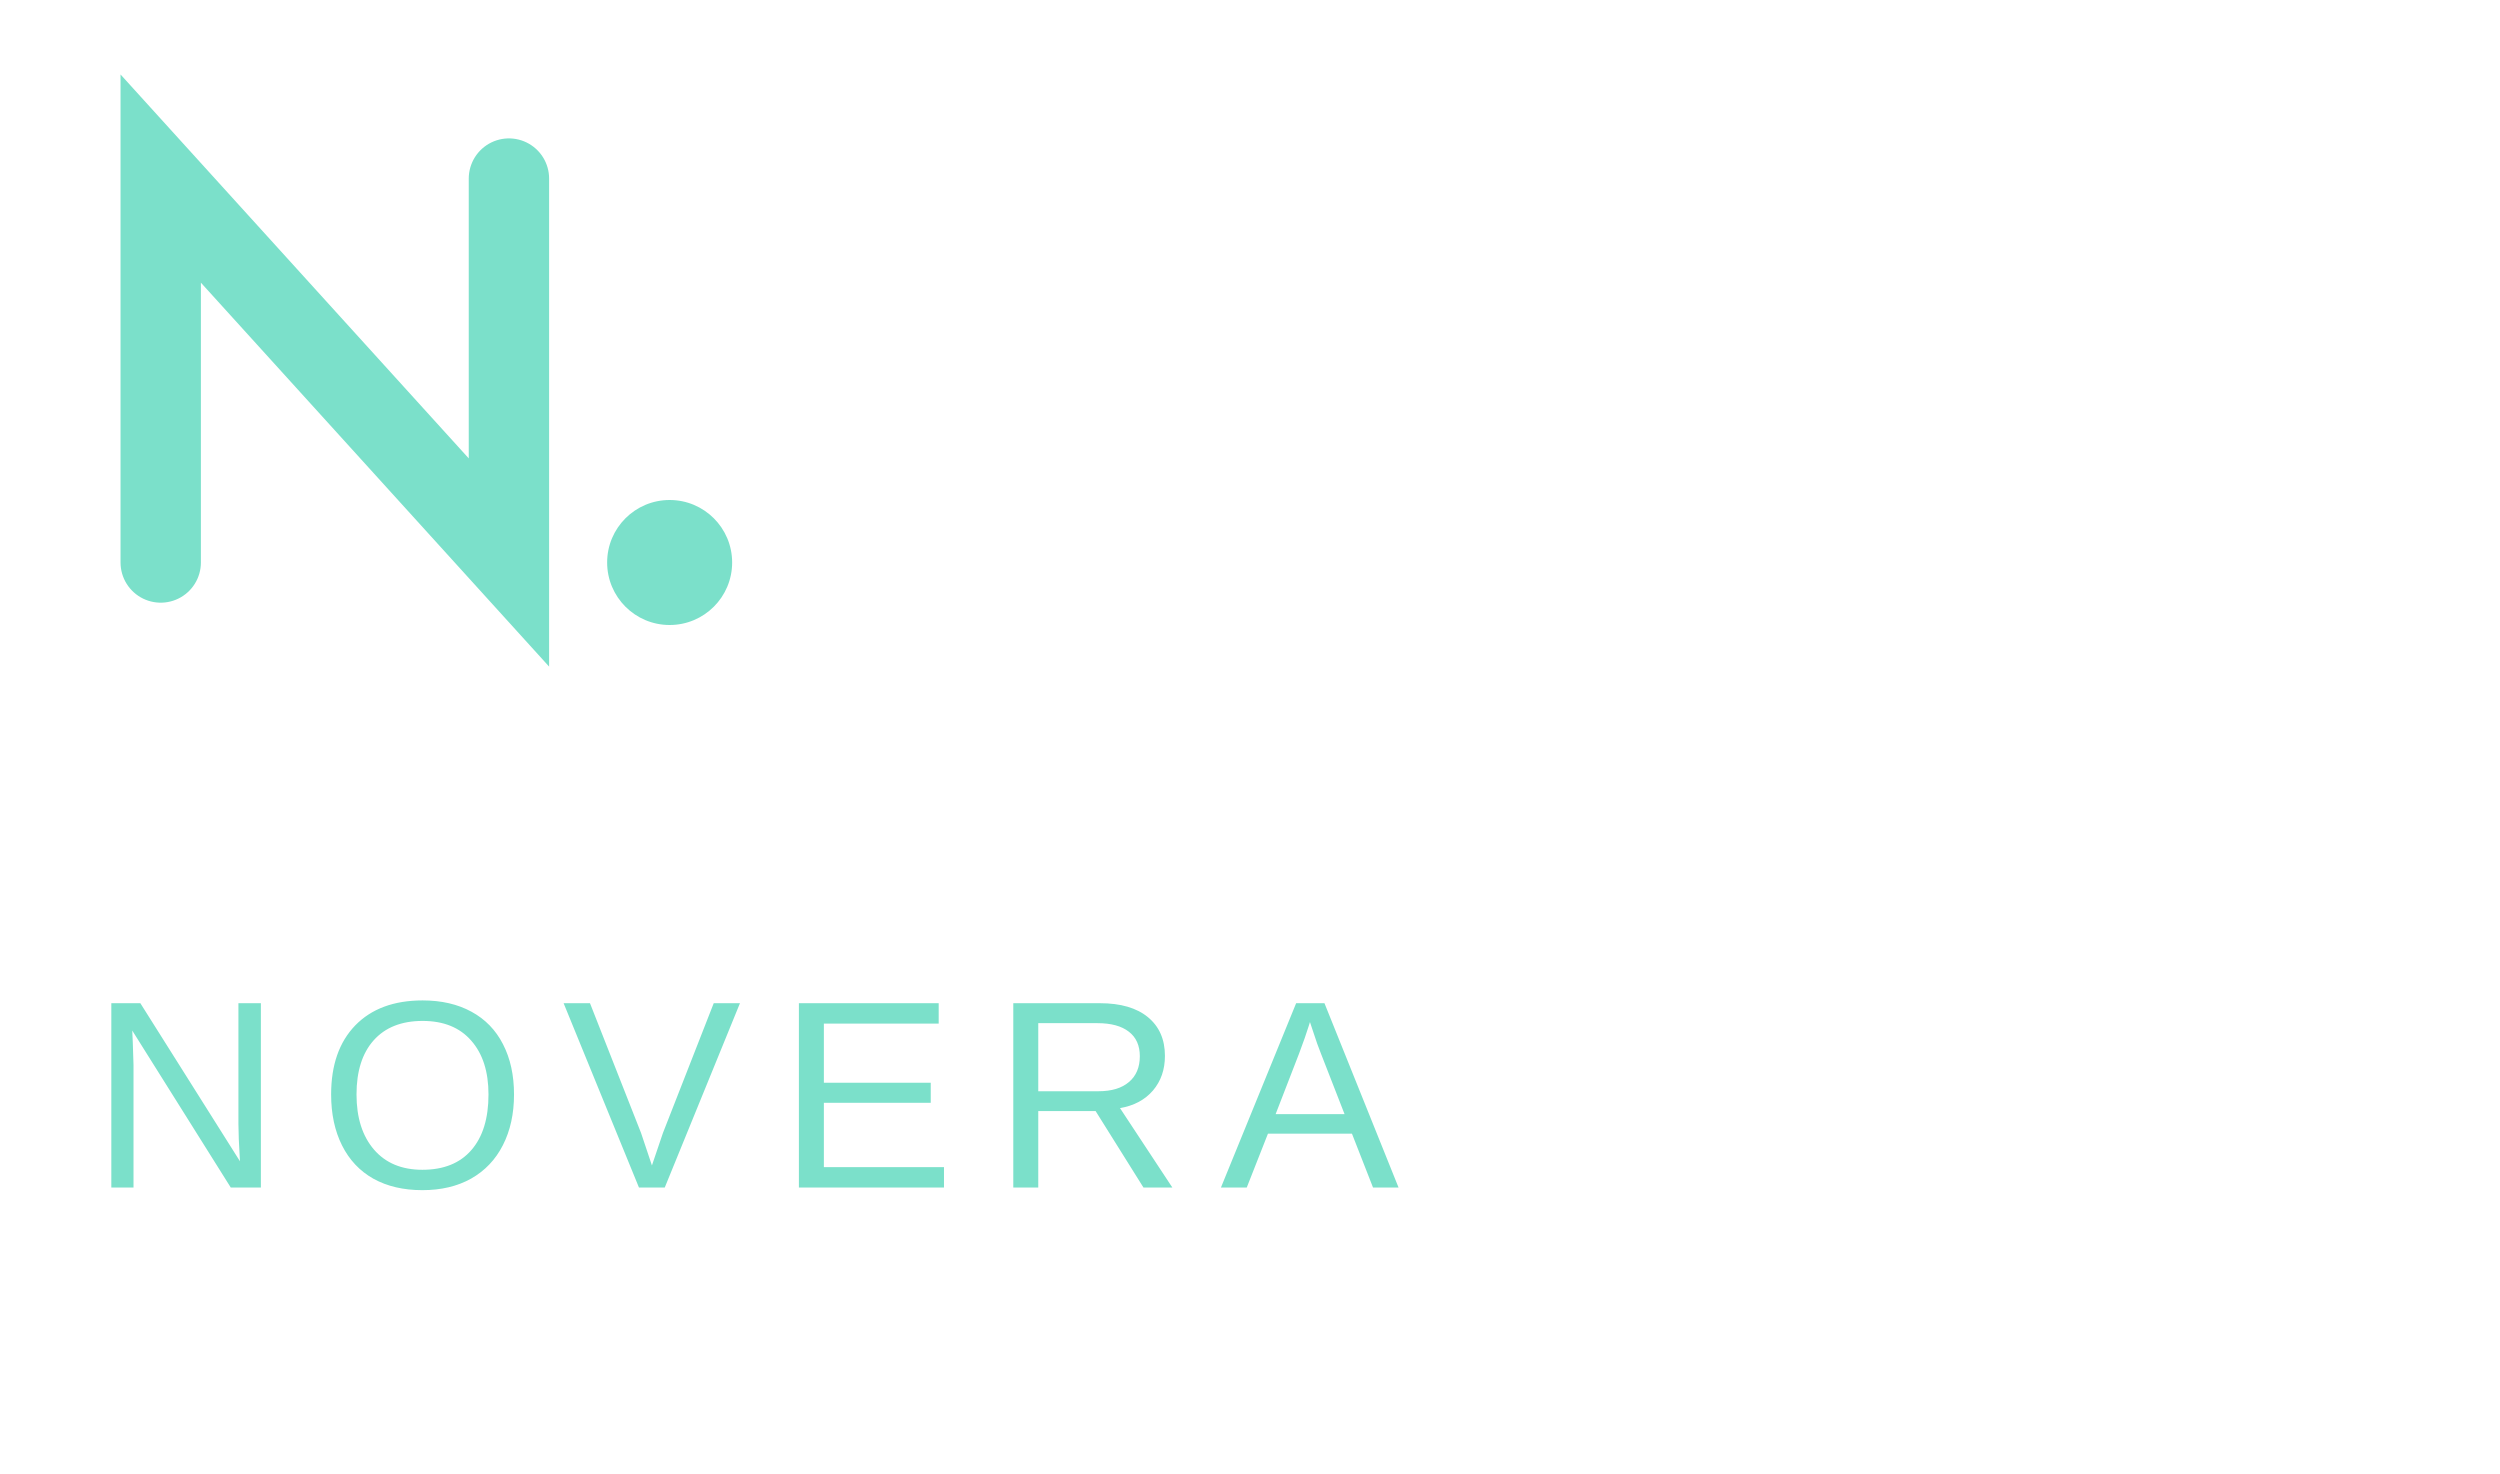
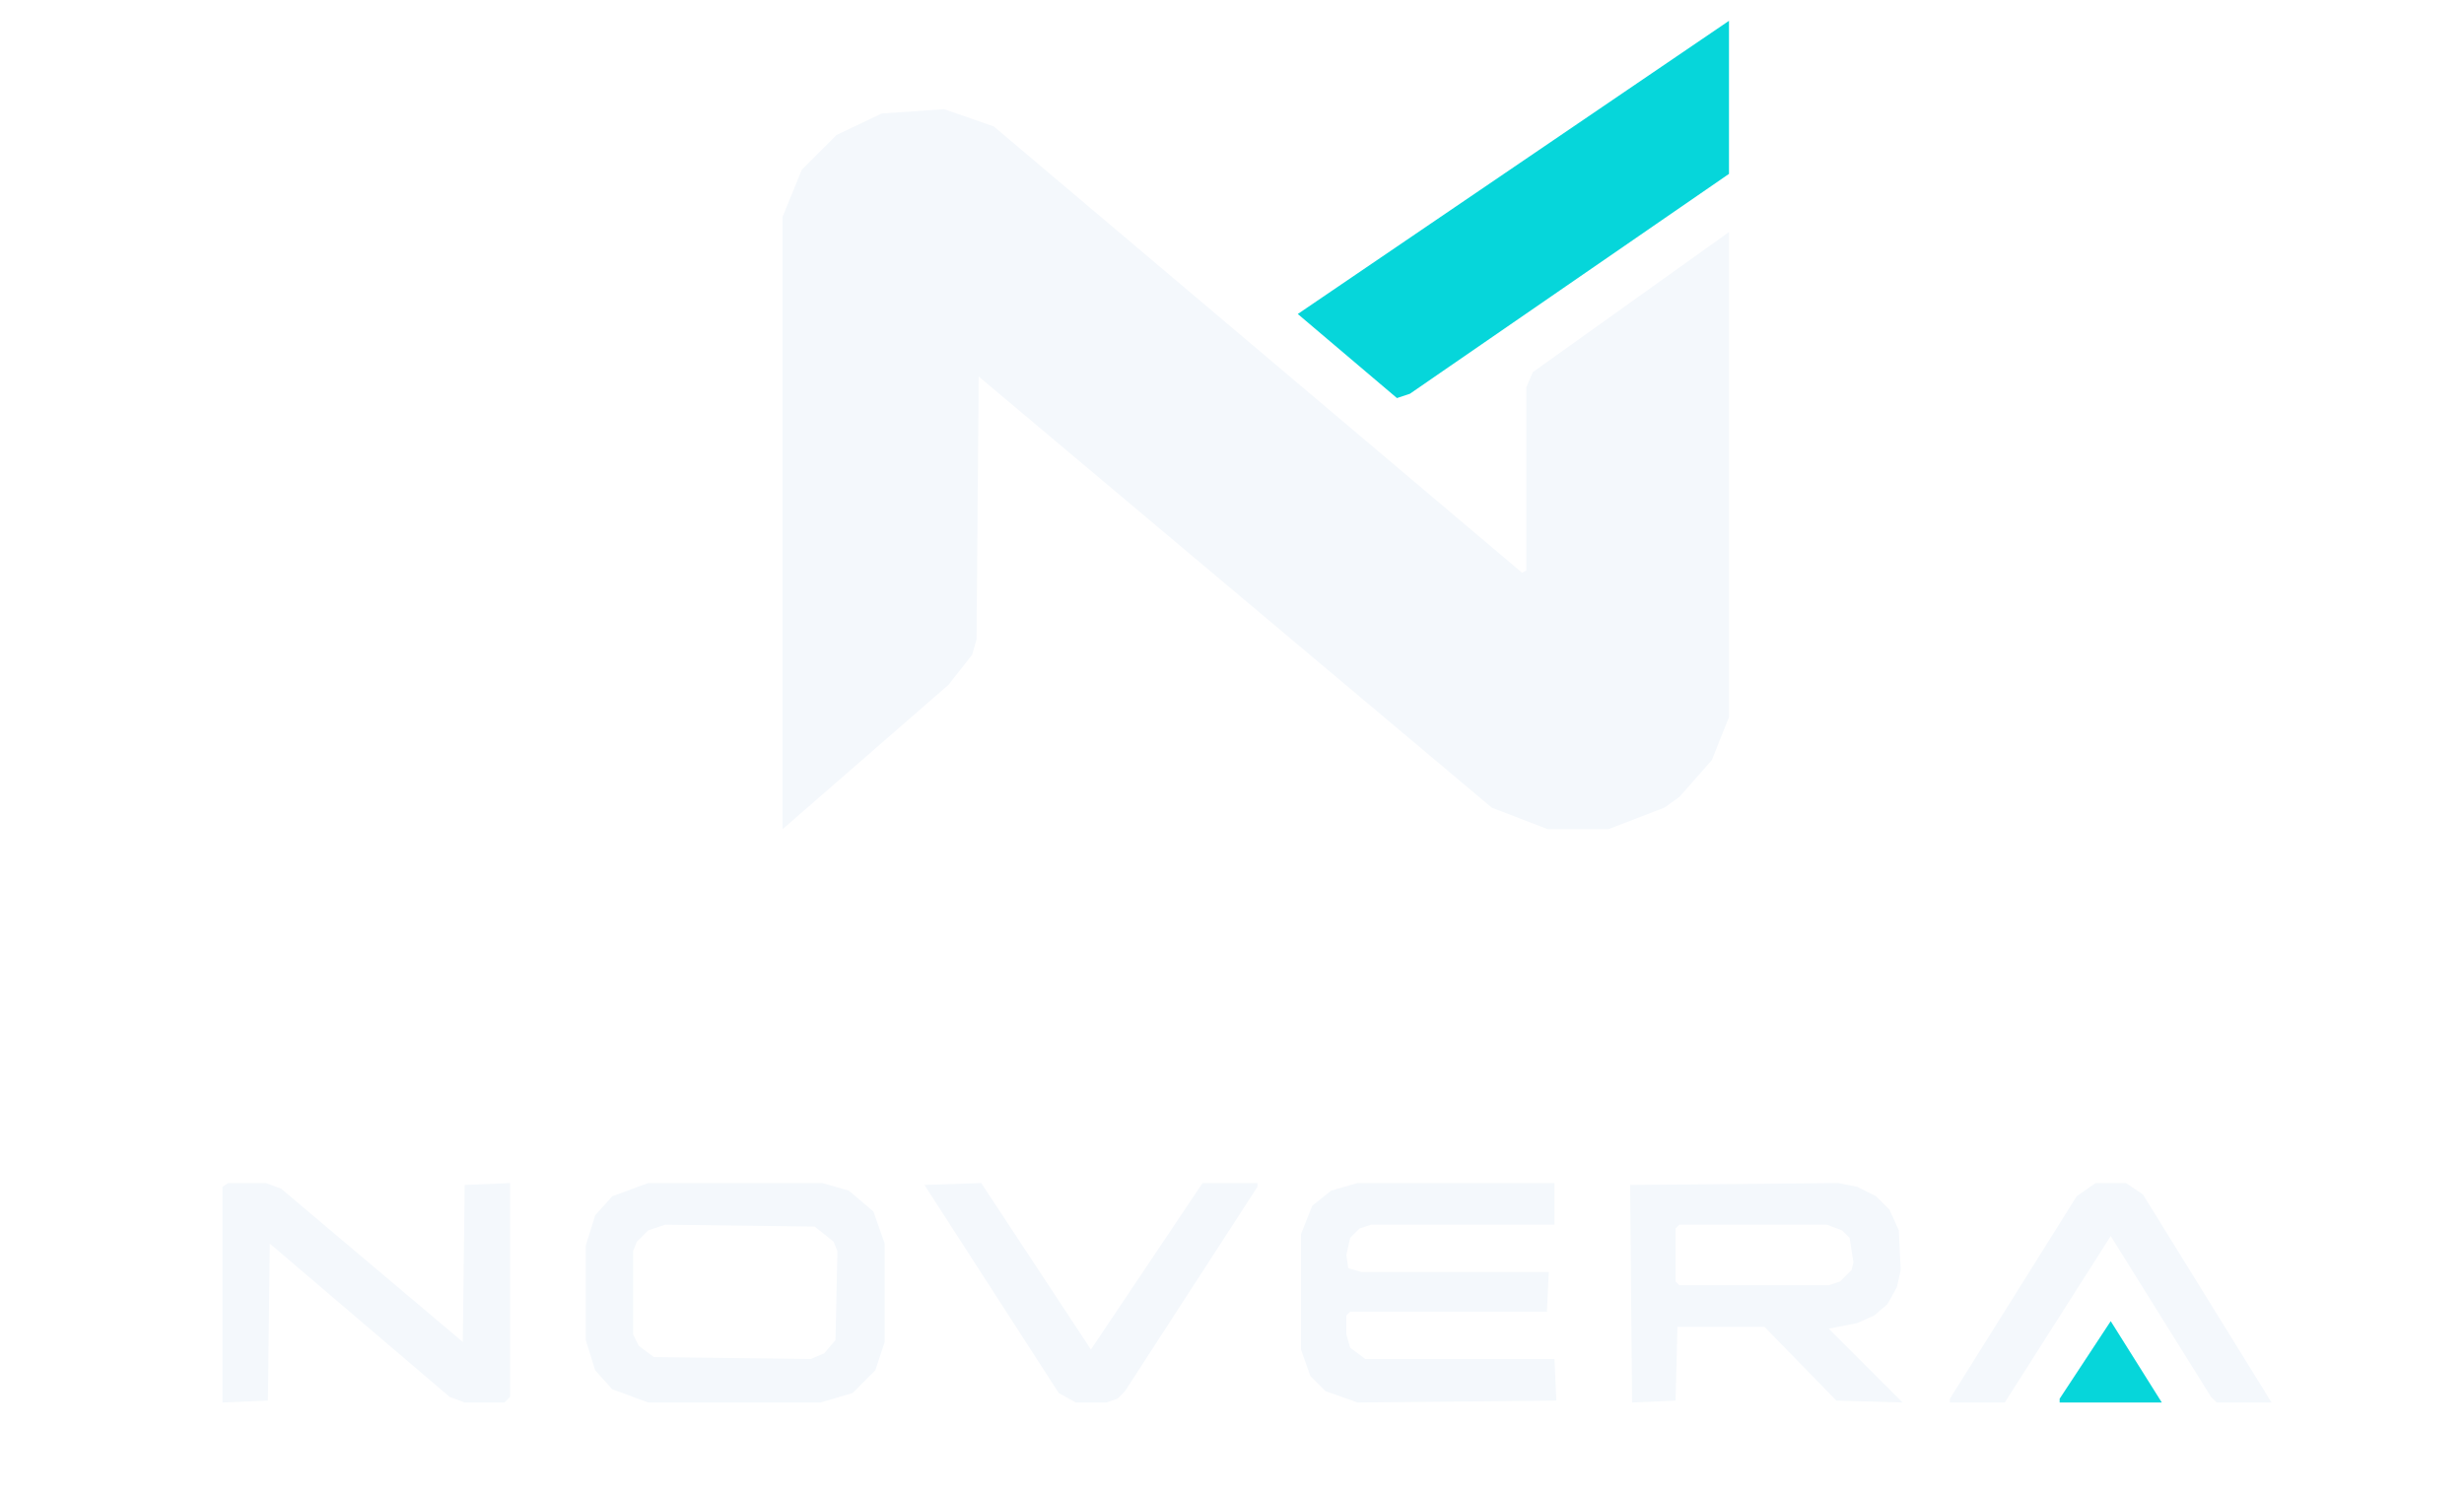
- <svg xmlns="http://www.w3.org/2000/svg" viewBox="0 0 280 165" style="color:#7be0ca">
-   <path d="M18 63V20l39 43V20" fill="none" stroke="currentColor" stroke-width="9" stroke-linecap="round" />
-   <circle cx="75" cy="63" r="7" fill="currentColor" />
-   <text x="10" y="133" font-family="Arial,sans-serif" font-size="30" letter-spacing="4" fill="currentColor">NOVERA</text>
+ <svg xmlns="http://www.w3.org/2000/svg" viewBox="0 0 280 170" role="img" aria-labelledby="title">
+   <defs>
+     <clipPath id="nmark">
+       <rect x="575" y="155" width="487" height="415" />
+     </clipPath>
+     <clipPath id="nword">
+       <rect x="275" y="605" width="1115" height="160" />
+     </clipPath>
+   </defs>
+   <g fill-rule="evenodd">
+     <g transform="translate(-62,-41) scale(.245)" clip-path="url(#nmark)">
+       <path fill="#f4f8fc" d="M1212,744 1212,746 1241,746 1297,658 1350,743 1353,746 1382,746 1314,636 1305,630 1289,630 1279,637ZM1043,631 1044,746 1067,745 1068,706 1114,706 1152,745 1187,746 1148,707 1163,704 1172,700 1179,694 1184,685 1186,676 1185,655 1180,644 1173,637 1163,632 1153,630ZM1067,654 1069,652 1147,652 1155,655 1159,659 1161,672 1160,676 1154,682 1148,684 1069,684 1067,682ZM875,642 869,657 869,718 874,732 882,740 899,746 1004,745 1003,723 903,723 895,717 893,710 893,700 895,698 999,698 1000,677 901,677 894,675 893,668 895,659 900,654 906,652 1003,652 1003,630 899,630 885,634ZM670,631 741,741 750,746 766,746 772,744 776,740 846,632 846,630 817,630 758,718 700,630ZM496,647 491,663 491,713 496,729 505,739 524,746 615,746 632,741 644,729 649,714 649,662 643,645 630,634 616,630 524,630 505,637ZM518,661 524,655 533,652 612,653 622,661 624,666 623,713 617,720 610,723 527,722 519,716 516,710 516,666ZM299,632 299,746 323,745 324,662 419,743 427,746 448,746 451,743 451,630 427,631 426,714 330,633 322,630 302,630ZM625,246 616,268 616,552 693,485 704,471 706,464 707,342 945,542 971,552 999,552 1025,542 1032,537 1047,520 1055,500 1055,275 964,340 961,347 961,432 959,433 714,226 691,218 662,220 641,230Z" />
+       <path fill="#06d6da" d="M1270,744 1270,746 1324,746 1297,703ZM1055,177 855,313 901,352 907,350 1055,248Z" />
+     </g>
+     <g transform="translate(-39,-1) scale(.215)" clip-path="url(#nword)">
+       <path fill="#f4f8fc" d="M1212,744 1212,746 1241,746 1297,658 1350,743 1353,746 1382,746 1314,636 1305,630 1289,630 1279,637ZM1043,631 1044,746 1067,745 1068,706 1114,706 1152,745 1187,746 1148,707 1163,704 1172,700 1179,694 1184,685 1186,676 1185,655 1180,644 1173,637 1163,632 1153,630ZM1067,654 1069,652 1147,652 1155,655 1159,659 1161,672 1160,676 1154,682 1148,684 1069,684 1067,682ZM875,642 869,657 869,718 874,732 882,740 899,746 1004,745 1003,723 903,723 895,717 893,710 893,700 895,698 999,698 1000,677 901,677 894,675 893,668 895,659 900,654 906,652 1003,652 1003,630 899,630 885,634ZM670,631 741,741 750,746 766,746 772,744 776,740 846,632 846,630 817,630 758,718 700,630ZM496,647 491,663 491,713 496,729 505,739 524,746 615,746 632,741 644,729 649,714 649,662 643,645 630,634 616,630 524,630 505,637ZM518,661 524,655 533,652 612,653 622,661 624,666 623,713 617,720 610,723 527,722 519,716 516,710 516,666ZM299,632 299,746 323,745 324,662 419,743 427,746 448,746 451,743 451,630 427,631 426,714 330,633 322,630 302,630ZM625,246 616,268 616,552 693,485 704,471 706,464 707,342 945,542 971,552 999,552 1025,542 1032,537 1047,520 1055,500 1055,275 964,340 961,347 961,432 959,433 714,226 691,218 662,220 641,230Z" />
+       <path fill="#06d6da" d="M1270,744 1270,746 1324,746 1297,703ZM1055,177 855,313 901,352 907,350 1055,248Z" />
+     </g>
+   </g>
</svg>
